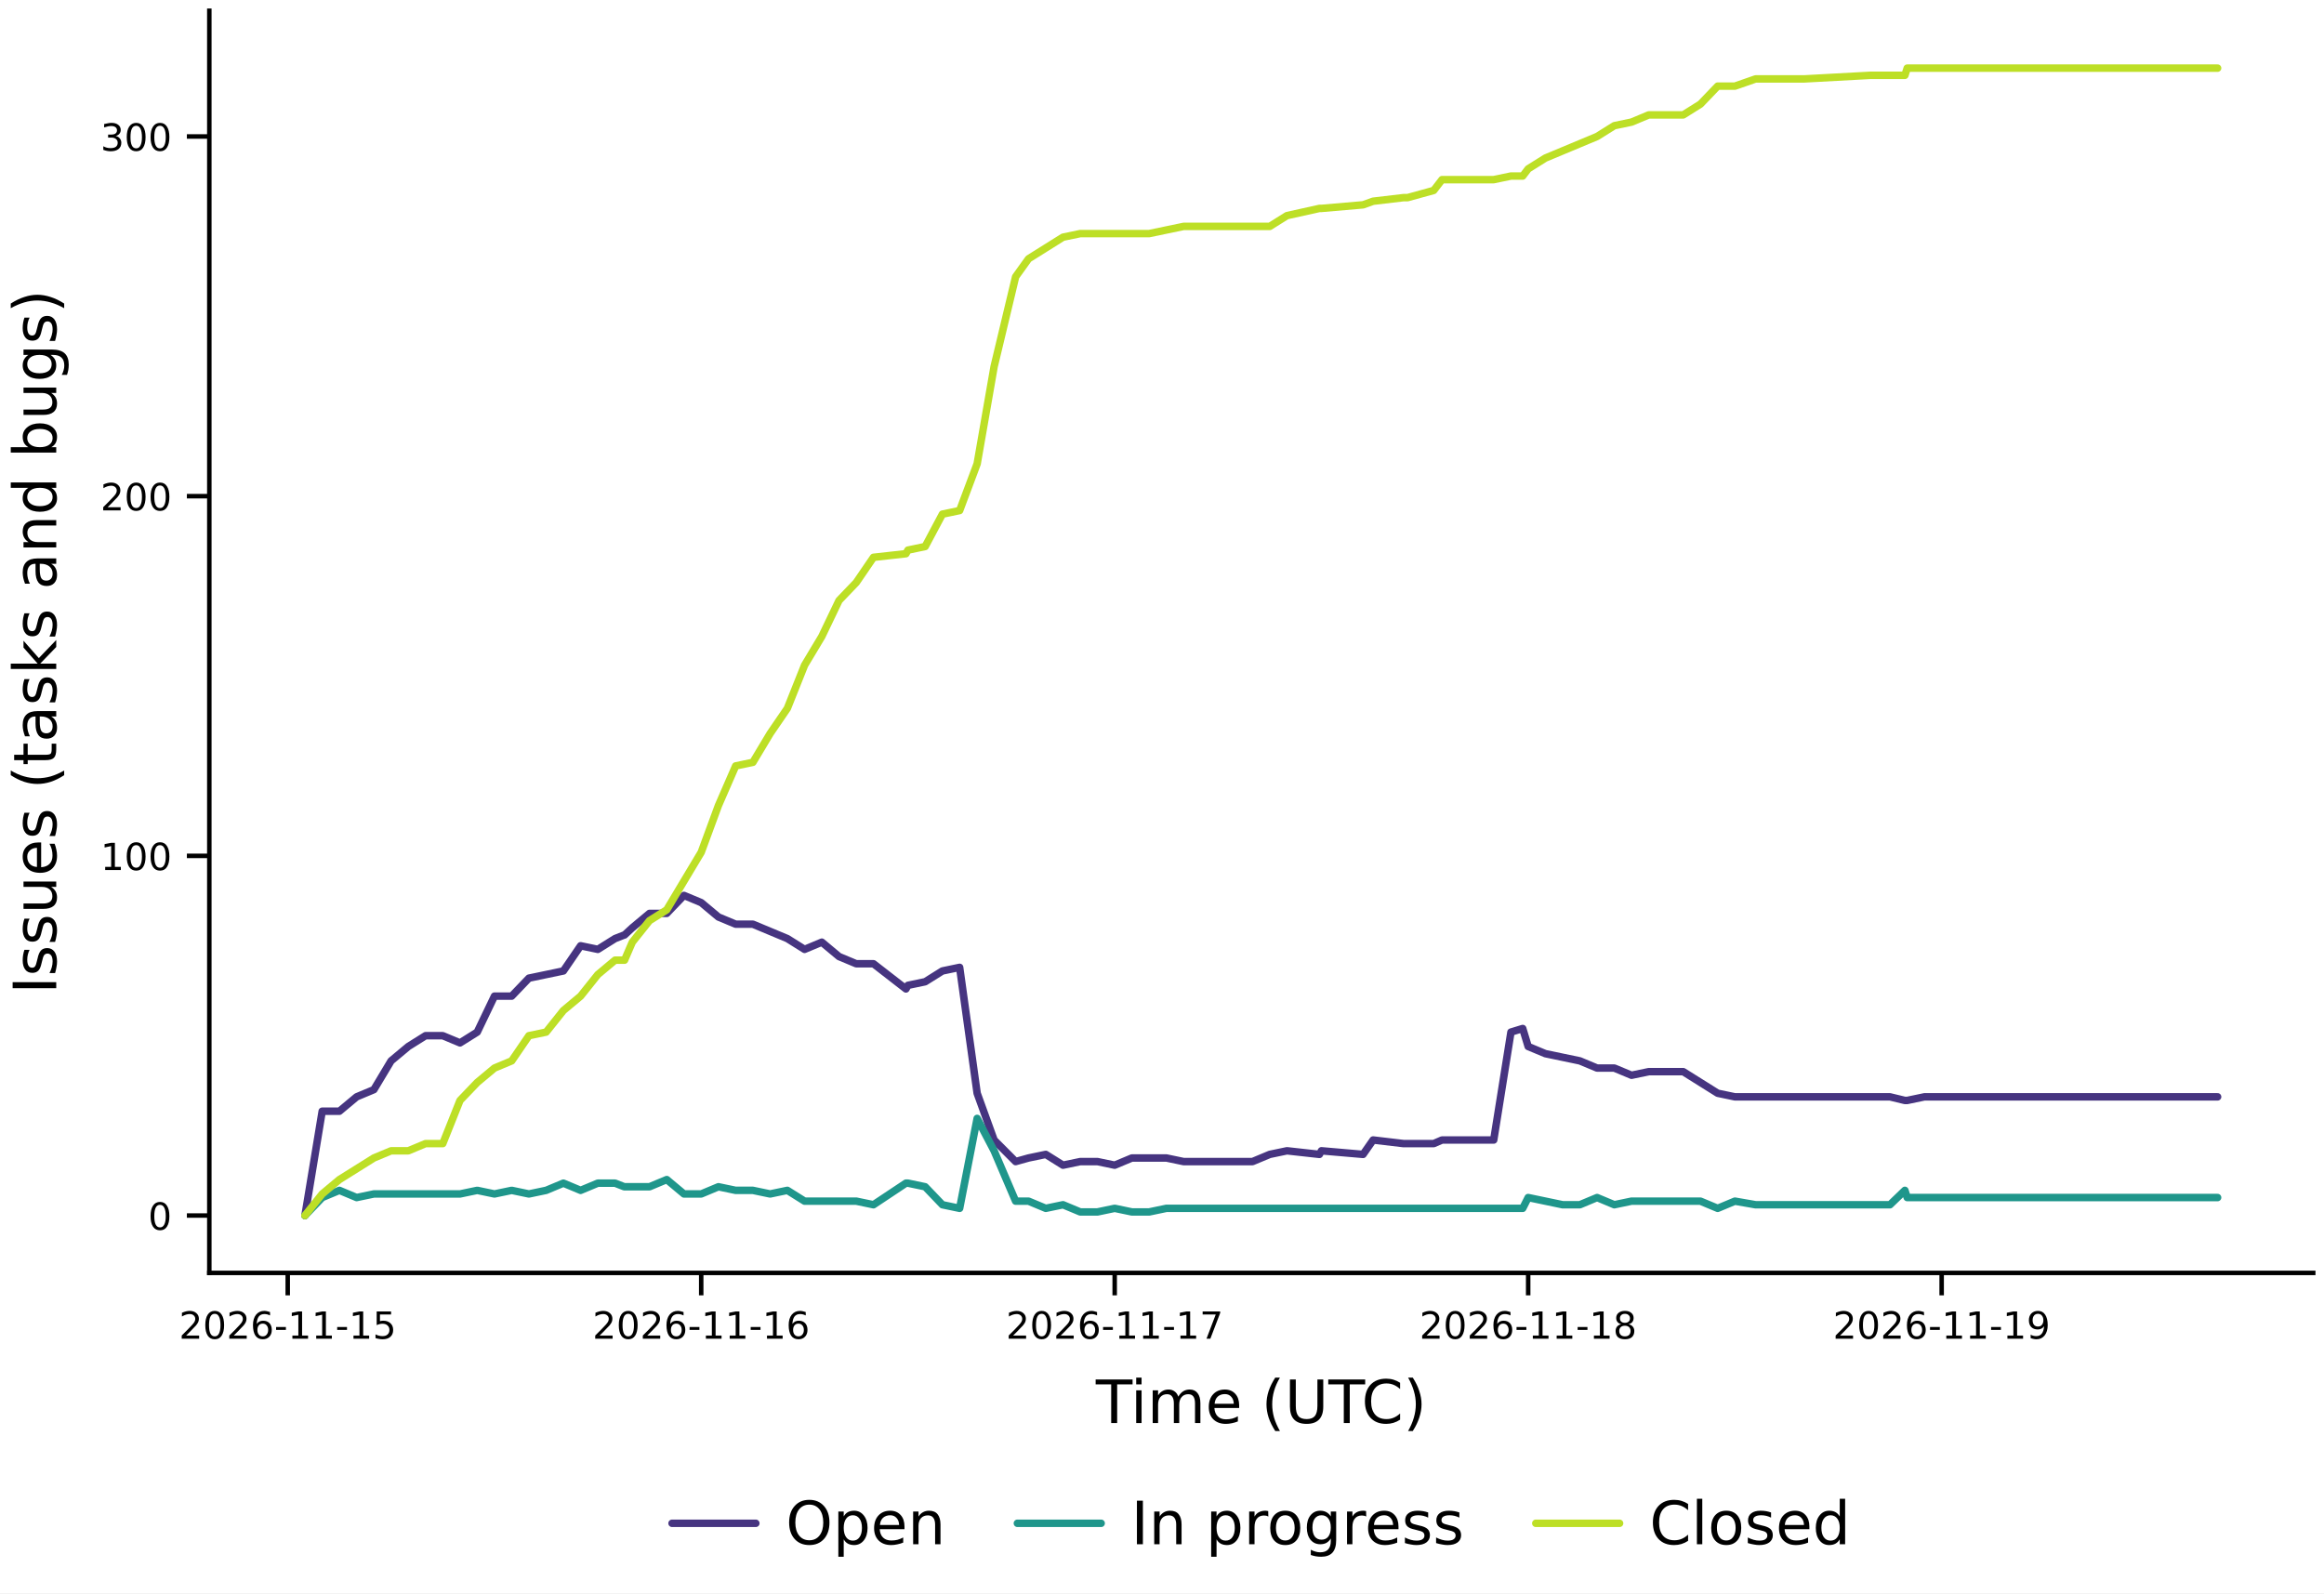
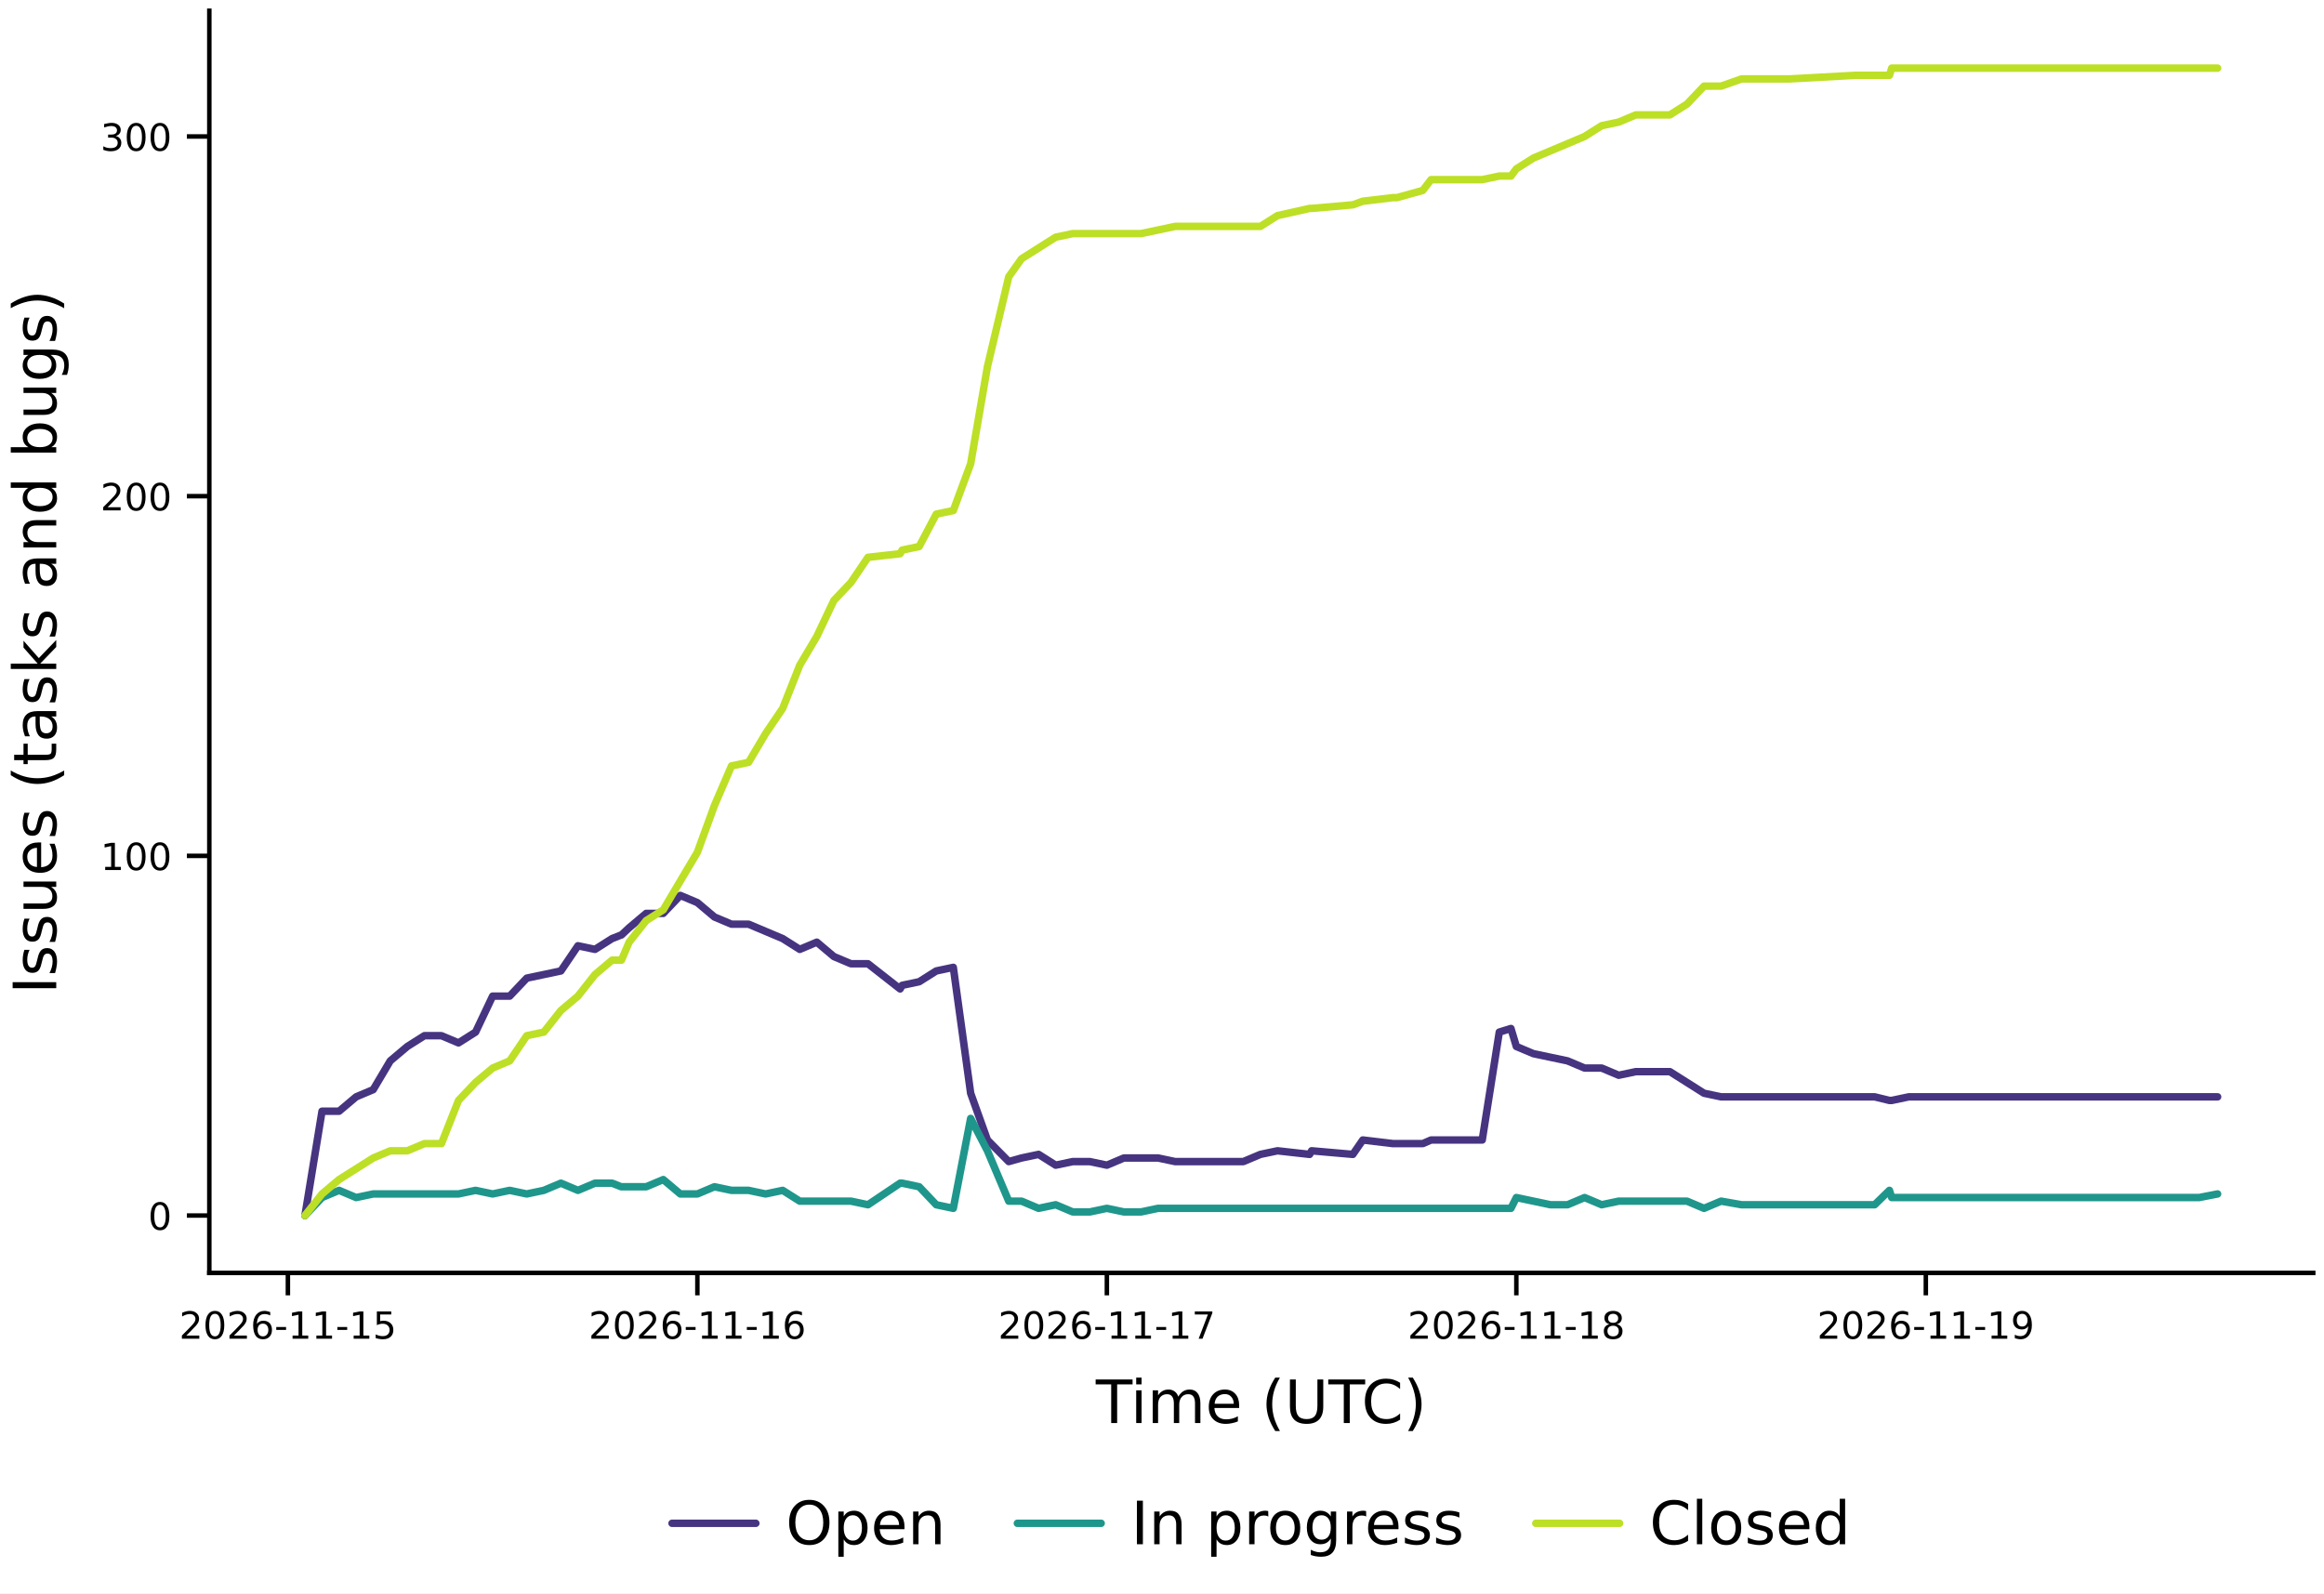
<svg xmlns="http://www.w3.org/2000/svg" xmlns:xlink="http://www.w3.org/1999/xlink" width="310.696pt" height="213.046pt" viewBox="0 0 310.696 213.046" version="1.1">
  <defs>
    <style type="text/css">*{stroke-linejoin: round; stroke-linecap: butt}</style>
  </defs>
  <g id="figure_1">
    <g id="patch_1">
      <path d="M -0 213.046  L 310.696 213.046  L 310.696 0  L -0 0  z " style="fill: #ffffff" />
    </g>
    <g id="axes_1">
      <g id="patch_2">
        <path d="M 27.984 170.203  L 309.256 170.203  L 309.256 1.44  L 27.984 1.44  z " style="fill: #ffffff" />
      </g>
      <g id="matplotlib.axis_1">
        <g id="xtick_1">
          <g id="line2d_1">
            <defs>
-               <path id="me69058c326" d="M 0 0  L 0 3  " style="stroke: #000000; stroke-width: 0.6" />
+               <path id="m6eb98502f8" d="M 0 0  L 0 3  " style="stroke: #000000; stroke-width: 0.6" />
            </defs>
            <g>
-               <use xlink:href="#me69058c326" x="38.466" y="170.203" style="stroke: #000000; stroke-width: 0.6" />
+               <use xlink:href="#m6eb98502f8" x="38.488" y="170.203" style="stroke: #000000; stroke-width: 0.6" />
            </g>
          </g>
          <g id="text_1">
-             <text style="font-size: 5px; font-family: 'DejaVu Sans', sans-serif; text-anchor: middle" x="38.466" y="179.002" transform="rotate(-0 38.46617 179.0017)">2026-11-15</text>
+             <text style="font-size: 5px; font-family: 'DejaVu Sans', sans-serif; text-anchor: middle" x="38.488" y="179.002" transform="rotate(-0 38.48843 179.0017)">2026-11-15</text>
          </g>
        </g>
        <g id="xtick_2">
          <g id="line2d_2">
            <g>
-               <use xlink:href="#me69058c326" x="93.745" y="170.203" style="stroke: #000000; stroke-width: 0.6" />
+               <use xlink:href="#m6eb98502f8" x="93.233" y="170.203" style="stroke: #000000; stroke-width: 0.6" />
            </g>
          </g>
          <g id="text_2">
-             <text style="font-size: 5px; font-family: 'DejaVu Sans', sans-serif; text-anchor: middle" x="93.745" y="179.002" transform="rotate(-0 93.74464 179.0017)">2026-11-16</text>
+             <text style="font-size: 5px; font-family: 'DejaVu Sans', sans-serif; text-anchor: middle" x="93.233" y="179.002" transform="rotate(-0 93.23269 179.0017)">2026-11-16</text>
          </g>
        </g>
        <g id="xtick_3">
          <g id="line2d_3">
            <g>
-               <use xlink:href="#me69058c326" x="149.023" y="170.203" style="stroke: #000000; stroke-width: 0.6" />
+               <use xlink:href="#m6eb98502f8" x="147.977" y="170.203" style="stroke: #000000; stroke-width: 0.6" />
            </g>
          </g>
          <g id="text_3">
-             <text style="font-size: 5px; font-family: 'DejaVu Sans', sans-serif; text-anchor: middle" x="149.023" y="179.002" transform="rotate(-0 149.0231 179.0017)">2026-11-17</text>
+             <text style="font-size: 5px; font-family: 'DejaVu Sans', sans-serif; text-anchor: middle" x="147.977" y="179.002" transform="rotate(-0 147.9769 179.0017)">2026-11-17</text>
          </g>
        </g>
        <g id="xtick_4">
          <g id="line2d_4">
            <g>
-               <use xlink:href="#me69058c326" x="204.302" y="170.203" style="stroke: #000000; stroke-width: 0.6" />
+               <use xlink:href="#m6eb98502f8" x="202.721" y="170.203" style="stroke: #000000; stroke-width: 0.6" />
            </g>
          </g>
          <g id="text_4">
-             <text style="font-size: 5px; font-family: 'DejaVu Sans', sans-serif; text-anchor: middle" x="204.302" y="179.002" transform="rotate(-0 204.3016 179.0017)">2026-11-18</text>
+             <text style="font-size: 5px; font-family: 'DejaVu Sans', sans-serif; text-anchor: middle" x="202.721" y="179.002" transform="rotate(-0 202.7212 179.0017)">2026-11-18</text>
          </g>
        </g>
        <g id="xtick_5">
          <g id="line2d_5">
            <g>
-               <use xlink:href="#me69058c326" x="259.58" y="170.203" style="stroke: #000000; stroke-width: 0.6" />
+               <use xlink:href="#m6eb98502f8" x="257.465" y="170.203" style="stroke: #000000; stroke-width: 0.6" />
            </g>
          </g>
          <g id="text_5">
-             <text style="font-size: 5px; font-family: 'DejaVu Sans', sans-serif; text-anchor: middle" x="259.58" y="179.002" transform="rotate(-0 259.5801 179.0017)">2026-11-19</text>
+             <text style="font-size: 5px; font-family: 'DejaVu Sans', sans-serif; text-anchor: middle" x="257.465" y="179.002" transform="rotate(-0 257.4655 179.0017)">2026-11-19</text>
          </g>
        </g>
        <g id="text_6">
          <text style="font-size: 8px; font-family: 'DejaVu Sans', sans-serif; text-anchor: middle" x="168.62" y="190.282" transform="rotate(-0 168.6201 190.2816)">Time (UTC)</text>
        </g>
      </g>
      <g id="matplotlib.axis_2">
        <g id="ytick_1">
          <g id="line2d_6">
            <defs>
-               <path id="m134a610db4" d="M 0 0  L -3 0  " style="stroke: #000000; stroke-width: 0.6" />
+               <path id="m33ea56b160" d="M 0 0  L -3 0  " style="stroke: #000000; stroke-width: 0.6" />
            </defs>
            <g>
-               <use xlink:href="#m134a610db4" x="27.984" y="162.532" style="stroke: #000000; stroke-width: 0.6" />
+               <use xlink:href="#m33ea56b160" x="27.984" y="162.532" style="stroke: #000000; stroke-width: 0.6" />
            </g>
          </g>
          <g id="text_7">
            <text style="font-size: 5px; font-family: 'DejaVu Sans', sans-serif; text-anchor: end" x="22.984" y="164.431" transform="rotate(-0 22.98438 164.4312)">0</text>
          </g>
        </g>
        <g id="ytick_2">
          <g id="line2d_7">
            <g>
-               <use xlink:href="#m134a610db4" x="27.984" y="114.438" style="stroke: #000000; stroke-width: 0.6" />
+               <use xlink:href="#m33ea56b160" x="27.984" y="114.438" style="stroke: #000000; stroke-width: 0.6" />
            </g>
          </g>
          <g id="text_8">
            <text style="font-size: 5px; font-family: 'DejaVu Sans', sans-serif; text-anchor: end" x="22.984" y="116.337" transform="rotate(-0 22.98438 116.337)">100</text>
          </g>
        </g>
        <g id="ytick_3">
          <g id="line2d_8">
            <g>
-               <use xlink:href="#m134a610db4" x="27.984" y="66.343" style="stroke: #000000; stroke-width: 0.6" />
+               <use xlink:href="#m33ea56b160" x="27.984" y="66.343" style="stroke: #000000; stroke-width: 0.6" />
            </g>
          </g>
          <g id="text_9">
            <text style="font-size: 5px; font-family: 'DejaVu Sans', sans-serif; text-anchor: end" x="22.984" y="68.243" transform="rotate(-0 22.98438 68.24266)">200</text>
          </g>
        </g>
        <g id="ytick_4">
          <g id="line2d_9">
            <g>
-               <use xlink:href="#m134a610db4" x="27.984" y="18.249" style="stroke: #000000; stroke-width: 0.6" />
+               <use xlink:href="#m33ea56b160" x="27.984" y="18.249" style="stroke: #000000; stroke-width: 0.6" />
            </g>
          </g>
          <g id="text_10">
            <text style="font-size: 5px; font-family: 'DejaVu Sans', sans-serif; text-anchor: end" x="22.984" y="20.148" transform="rotate(-0 22.98438 20.14837)">300</text>
          </g>
        </g>
        <g id="text_11">
          <text style="font-size: 8px; font-family: 'DejaVu Sans', sans-serif; text-anchor: middle" x="7.519" y="85.821" transform="rotate(-90 7.51875 85.82143)">Issues (tasks and bugs)</text>
        </g>
      </g>
      <g id="line2d_10">
-         <path d="M 40.769 162.532  L 43.073 148.584  L 45.376 148.584  L 47.679 146.661  L 49.983 145.699  L 52.286 141.851  L 54.589 139.928  L 56.892 138.485  L 59.196 138.485  L 61.499 139.447  L 63.802 138.004  L 66.105 133.194  L 68.409 133.194  L 70.712 130.79  L 73.015 130.309  L 75.318 129.828  L 77.622 126.461  L 79.925 126.942  L 82.228 125.499  L 83.457 125.018  L 83.495 125.018  L 84.532 124.056  L 86.835 122.133  L 89.138 122.133  L 91.441 119.728  L 93.745 120.69  L 96.048 122.614  L 98.351 123.575  L 100.654 123.575  L 102.958 124.537  L 105.261 125.499  L 107.564 126.942  L 109.868 125.98  L 112.171 127.904  L 114.474 128.866  L 116.777 128.866  L 121.115 132.232  L 121.384 131.751  L 123.687 131.271  L 125.99 129.828  L 128.294 129.347  L 130.635 146.18  L 132.9 152.432  L 135.779 155.318  L 137.507 154.837  L 139.81 154.356  L 142.113 155.799  L 144.417 155.318  L 146.72 155.318  L 149.023 155.799  L 151.326 154.837  L 153.63 154.837  L 155.933 154.837  L 158.236 155.318  L 160.539 155.318  L 162.843 155.318  L 165.146 155.318  L 167.449 155.318  L 169.753 154.356  L 172.056 153.875  L 176.394 154.356  L 176.662 153.875  L 182.229 154.356  L 183.572 152.432  L 187.641 152.913  L 188.179 152.913  L 191.672 152.913  L 192.785 152.432  L 195.089 152.432  L 197.392 152.432  L 199.695 152.432  L 201.998 138.004  L 203.572 137.523  L 204.302 139.928  L 206.605 140.889  L 208.908 141.37  L 211.211 141.851  L 213.515 142.813  L 215.818 142.813  L 218.121 143.775  L 220.424 143.294  L 222.728 143.294  L 225.031 143.294  L 227.334 144.737  L 229.638 146.18  L 231.941 146.661  L 234.705 146.661  L 236.586 146.661  L 238.851 146.661  L 241.154 146.661  L 250.021 146.661  L 250.367 146.661  L 252.67 146.661  L 254.666 147.142  L 254.974 147.142  L 257.277 146.661  L 259.58 146.661  L 262.229 146.661  L 279.542 146.661  L 280.309 146.661  L 282.613 146.661  L 284.916 146.661  L 288.371 146.661  L 289.523 146.661  L 292.939 146.661  L 294.129 146.661  L 296.471 146.661  " clip-path="url(#p0a0a3ce712)" style="fill: none; stroke: #463480; stroke-linecap: round" />
+         <path d="M 40.769 162.532  L 43.05 148.584  L 45.331 148.584  L 47.612 146.661  L 49.893 145.699  L 52.174 141.851  L 54.456 139.928  L 56.737 138.485  L 59.018 138.485  L 61.299 139.447  L 63.58 138.004  L 65.861 133.194  L 68.142 133.194  L 70.423 130.79  L 72.704 130.309  L 74.985 129.828  L 77.266 126.461  L 79.547 126.942  L 81.828 125.499  L 83.044 125.018  L 83.082 125.018  L 84.109 124.056  L 86.39 122.133  L 88.671 122.133  L 90.952 119.728  L 93.233 120.69  L 95.514 122.614  L 97.795 123.575  L 100.076 123.575  L 102.357 124.537  L 104.638 125.499  L 106.919 126.942  L 109.2 125.98  L 111.481 127.904  L 113.762 128.866  L 116.043 128.866  L 120.339 132.232  L 120.605 131.751  L 122.886 131.271  L 125.167 129.828  L 127.448 129.347  L 129.767 146.18  L 132.01 152.432  L 134.861 155.318  L 136.572 154.837  L 138.853 154.356  L 141.134 155.799  L 143.415 155.318  L 145.696 155.318  L 147.977 155.799  L 150.258 154.837  L 152.539 154.837  L 154.82 154.837  L 157.101 155.318  L 159.382 155.318  L 161.663 155.318  L 163.944 155.318  L 166.225 155.318  L 168.506 154.356  L 170.787 153.875  L 175.083 154.356  L 175.349 153.875  L 180.862 154.356  L 182.192 152.432  L 186.222 152.913  L 186.754 152.913  L 190.214 152.913  L 191.316 152.432  L 193.597 152.432  L 195.878 152.432  L 198.159 152.432  L 200.44 138.004  L 201.999 137.523  L 202.721 139.928  L 205.002 140.889  L 207.283 141.37  L 209.564 141.851  L 211.845 142.813  L 214.126 142.813  L 216.407 143.775  L 218.688 143.294  L 220.969 143.294  L 223.25 143.294  L 225.531 144.737  L 227.812 146.18  L 230.093 146.661  L 232.831 146.661  L 234.693 146.661  L 236.936 146.661  L 239.217 146.661  L 247.999 146.661  L 248.341 146.661  L 250.622 146.661  L 252.599 147.142  L 252.903 147.142  L 255.184 146.661  L 257.465 146.661  L 260.089 146.661  L 277.234 146.661  L 277.995 146.661  L 280.276 146.661  L 282.557 146.661  L 285.978 146.661  L 287.119 146.661  L 290.502 146.661  L 291.681 146.661  L 294 146.661  L 296.471 146.661  " clip-path="url(#p137a5a1e9b)" style="fill: none; stroke: #463480; stroke-linecap: round" />
      </g>
      <g id="line2d_11">
-         <path d="M 40.769 162.532  L 43.073 160.127  L 45.376 159.165  L 47.679 160.127  L 49.983 159.646  L 52.286 159.646  L 54.589 159.646  L 56.892 159.646  L 59.196 159.646  L 61.499 159.646  L 63.802 159.165  L 66.105 159.646  L 68.409 159.165  L 70.712 159.646  L 73.015 159.165  L 75.318 158.203  L 77.622 159.165  L 79.925 158.203  L 82.228 158.203  L 83.457 158.684  L 83.495 158.684  L 84.532 158.684  L 86.835 158.684  L 89.138 157.722  L 91.441 159.646  L 93.745 159.646  L 96.048 158.684  L 98.351 159.165  L 100.654 159.165  L 102.958 159.646  L 105.261 159.165  L 107.564 160.608  L 109.868 160.608  L 112.171 160.608  L 114.474 160.608  L 116.777 161.089  L 121.115 158.203  L 121.384 158.203  L 123.687 158.684  L 125.99 161.089  L 128.294 161.57  L 130.635 149.546  L 132.9 153.875  L 135.779 160.608  L 137.507 160.608  L 139.81 161.57  L 142.113 161.089  L 144.417 162.051  L 146.72 162.051  L 149.023 161.57  L 151.326 162.051  L 153.63 162.051  L 155.933 161.57  L 158.236 161.57  L 160.539 161.57  L 162.843 161.57  L 165.146 161.57  L 167.449 161.57  L 169.753 161.57  L 172.056 161.57  L 176.394 161.57  L 176.662 161.57  L 182.229 161.57  L 183.572 161.57  L 187.641 161.57  L 188.179 161.57  L 191.672 161.57  L 192.785 161.57  L 195.089 161.57  L 197.392 161.57  L 199.695 161.57  L 201.998 161.57  L 203.572 161.57  L 204.302 160.127  L 206.605 160.608  L 208.908 161.089  L 211.211 161.089  L 213.515 160.127  L 215.818 161.089  L 218.121 160.608  L 220.424 160.608  L 222.728 160.608  L 225.031 160.608  L 227.334 160.608  L 229.638 161.57  L 231.941 160.608  L 234.705 161.089  L 236.586 161.089  L 238.851 161.089  L 241.154 161.089  L 250.021 161.089  L 250.367 161.089  L 252.67 161.089  L 254.666 159.165  L 254.974 160.127  L 257.277 160.127  L 259.58 160.127  L 262.229 160.127  L 279.542 160.127  L 280.309 160.127  L 282.613 160.127  L 284.916 160.127  L 288.371 160.127  L 289.523 160.127  L 292.939 160.127  L 294.129 160.127  L 296.471 160.127  " clip-path="url(#p0a0a3ce712)" style="fill: none; stroke: #1f968b; stroke-linecap: round" />
+         <path d="M 40.769 162.532  L 43.05 160.127  L 45.331 159.165  L 47.612 160.127  L 49.893 159.646  L 52.174 159.646  L 54.456 159.646  L 56.737 159.646  L 59.018 159.646  L 61.299 159.646  L 63.58 159.165  L 65.861 159.646  L 68.142 159.165  L 70.423 159.646  L 72.704 159.165  L 74.985 158.203  L 77.266 159.165  L 79.547 158.203  L 81.828 158.203  L 83.044 158.684  L 83.082 158.684  L 84.109 158.684  L 86.39 158.684  L 88.671 157.722  L 90.952 159.646  L 93.233 159.646  L 95.514 158.684  L 97.795 159.165  L 100.076 159.165  L 102.357 159.646  L 104.638 159.165  L 106.919 160.608  L 109.2 160.608  L 111.481 160.608  L 113.762 160.608  L 116.043 161.089  L 120.339 158.203  L 120.605 158.203  L 122.886 158.684  L 125.167 161.089  L 127.448 161.57  L 129.767 149.546  L 132.01 153.875  L 134.861 160.608  L 136.572 160.608  L 138.853 161.57  L 141.134 161.089  L 143.415 162.051  L 145.696 162.051  L 147.977 161.57  L 150.258 162.051  L 152.539 162.051  L 154.82 161.57  L 157.101 161.57  L 159.382 161.57  L 161.663 161.57  L 163.944 161.57  L 166.225 161.57  L 168.506 161.57  L 170.787 161.57  L 175.083 161.57  L 175.349 161.57  L 180.862 161.57  L 182.192 161.57  L 186.222 161.57  L 186.754 161.57  L 190.214 161.57  L 191.316 161.57  L 193.597 161.57  L 195.878 161.57  L 198.159 161.57  L 200.44 161.57  L 201.999 161.57  L 202.721 160.127  L 205.002 160.608  L 207.283 161.089  L 209.564 161.089  L 211.845 160.127  L 214.126 161.089  L 216.407 160.608  L 218.688 160.608  L 220.969 160.608  L 223.25 160.608  L 225.531 160.608  L 227.812 161.57  L 230.093 160.608  L 232.831 161.089  L 234.693 161.089  L 236.936 161.089  L 239.217 161.089  L 247.999 161.089  L 248.341 161.089  L 250.622 161.089  L 252.599 159.165  L 252.903 160.127  L 255.184 160.127  L 257.465 160.127  L 260.089 160.127  L 277.234 160.127  L 277.995 160.127  L 280.276 160.127  L 282.557 160.127  L 285.978 160.127  L 287.119 160.127  L 290.502 160.127  L 291.681 160.127  L 294 160.127  L 296.471 159.646  " clip-path="url(#p137a5a1e9b)" style="fill: none; stroke: #1f968b; stroke-linecap: round" />
      </g>
      <g id="line2d_12">
-         <path d="M 40.769 162.532  L 43.073 159.646  L 45.376 157.722  L 47.679 156.28  L 49.983 154.837  L 52.286 153.875  L 54.589 153.875  L 56.892 152.913  L 59.196 152.913  L 61.499 147.142  L 63.802 144.737  L 66.105 142.813  L 68.409 141.851  L 70.712 138.485  L 73.015 138.004  L 75.318 135.118  L 77.622 133.194  L 79.925 130.309  L 82.228 128.385  L 83.457 128.385  L 83.495 128.385  L 84.532 125.98  L 86.835 123.095  L 89.138 121.652  L 91.441 117.804  L 93.745 113.957  L 96.048 107.704  L 98.351 102.414  L 100.654 101.933  L 102.958 98.085  L 105.261 94.719  L 107.564 88.948  L 109.868 85.1  L 112.171 80.291  L 114.474 77.886  L 116.777 74.519  L 121.115 74.038  L 121.384 73.557  L 123.687 73.076  L 125.99 68.748  L 128.294 68.267  L 130.635 62.015  L 132.9 49.029  L 135.779 37.006  L 137.507 34.601  L 139.81 33.158  L 142.113 31.715  L 144.417 31.234  L 146.72 31.234  L 149.023 31.234  L 151.326 31.234  L 153.63 31.234  L 155.933 30.753  L 158.236 30.273  L 160.539 30.273  L 162.843 30.273  L 165.146 30.273  L 167.449 30.273  L 169.753 30.273  L 172.056 28.83  L 176.394 27.868  L 176.662 27.868  L 182.229 27.387  L 183.572 26.906  L 187.641 26.425  L 188.179 26.425  L 191.672 25.463  L 192.785 24.02  L 195.089 24.02  L 197.392 24.02  L 199.695 24.02  L 201.998 23.539  L 203.572 23.539  L 204.302 22.577  L 206.605 21.135  L 208.908 20.173  L 211.211 19.211  L 213.515 18.249  L 215.818 16.806  L 218.121 16.325  L 220.424 15.363  L 222.728 15.363  L 225.031 15.363  L 227.334 13.92  L 229.638 11.516  L 231.941 11.516  L 234.705 10.554  L 236.586 10.554  L 238.851 10.554  L 241.154 10.554  L 250.021 10.073  L 250.367 10.073  L 252.67 10.073  L 254.666 10.073  L 254.974 9.111  L 257.277 9.111  L 259.58 9.111  L 262.229 9.111  L 279.542 9.111  L 280.309 9.111  L 282.613 9.111  L 284.916 9.111  L 288.371 9.111  L 289.523 9.111  L 292.939 9.111  L 294.129 9.111  L 296.471 9.111  " clip-path="url(#p0a0a3ce712)" style="fill: none; stroke: #bddf26; stroke-linecap: round" />
+         <path d="M 40.769 162.532  L 43.05 159.646  L 45.331 157.722  L 47.612 156.28  L 49.893 154.837  L 52.174 153.875  L 54.456 153.875  L 56.737 152.913  L 59.018 152.913  L 61.299 147.142  L 63.58 144.737  L 65.861 142.813  L 68.142 141.851  L 70.423 138.485  L 72.704 138.004  L 74.985 135.118  L 77.266 133.194  L 79.547 130.309  L 81.828 128.385  L 83.044 128.385  L 83.082 128.385  L 84.109 125.98  L 86.39 123.095  L 88.671 121.652  L 90.952 117.804  L 93.233 113.957  L 95.514 107.704  L 97.795 102.414  L 100.076 101.933  L 102.357 98.085  L 104.638 94.719  L 106.919 88.948  L 109.2 85.1  L 111.481 80.291  L 113.762 77.886  L 116.043 74.519  L 120.339 74.038  L 120.605 73.557  L 122.886 73.076  L 125.167 68.748  L 127.448 68.267  L 129.767 62.015  L 132.01 49.029  L 134.861 37.006  L 136.572 34.601  L 138.853 33.158  L 141.134 31.715  L 143.415 31.234  L 145.696 31.234  L 147.977 31.234  L 150.258 31.234  L 152.539 31.234  L 154.82 30.753  L 157.101 30.273  L 159.382 30.273  L 161.663 30.273  L 163.944 30.273  L 166.225 30.273  L 168.506 30.273  L 170.787 28.83  L 175.083 27.868  L 175.349 27.868  L 180.862 27.387  L 182.192 26.906  L 186.222 26.425  L 186.754 26.425  L 190.214 25.463  L 191.316 24.02  L 193.597 24.02  L 195.878 24.02  L 198.159 24.02  L 200.44 23.539  L 201.999 23.539  L 202.721 22.577  L 205.002 21.135  L 207.283 20.173  L 209.564 19.211  L 211.845 18.249  L 214.126 16.806  L 216.407 16.325  L 218.688 15.363  L 220.969 15.363  L 223.25 15.363  L 225.531 13.92  L 227.812 11.516  L 230.093 11.516  L 232.831 10.554  L 234.693 10.554  L 236.936 10.554  L 239.217 10.554  L 247.999 10.073  L 248.341 10.073  L 250.622 10.073  L 252.599 10.073  L 252.903 9.111  L 255.184 9.111  L 257.465 9.111  L 260.089 9.111  L 277.234 9.111  L 277.995 9.111  L 280.276 9.111  L 282.557 9.111  L 285.978 9.111  L 287.119 9.111  L 290.502 9.111  L 291.681 9.111  L 294 9.111  L 296.471 9.111  " clip-path="url(#p137a5a1e9b)" style="fill: none; stroke: #bddf26; stroke-linecap: round" />
      </g>
      <g id="patch_3">
        <path d="M 27.984 170.203  L 27.984 1.44  " style="fill: none; stroke: #000000; stroke-width: 0.6; stroke-linejoin: miter; stroke-linecap: square" />
      </g>
      <g id="patch_4">
        <path d="M 27.984 170.203  L 309.256 170.203  " style="fill: none; stroke: #000000; stroke-width: 0.6; stroke-linejoin: miter; stroke-linecap: square" />
      </g>
      <g id="legend_1">
        <g id="line2d_13">
          <path d="M 89.846 203.684  L 95.446 203.684  L 101.046 203.684  " style="fill: none; stroke: #463480; stroke-linecap: round" />
        </g>
        <g id="text_12">
          <text style="font-size: 8px; font-family: 'DejaVu Sans', sans-serif; text-anchor: start" x="105.046" y="206.484" transform="rotate(-0 105.0457 206.4837)">Open</text>
        </g>
        <g id="line2d_14">
          <path d="M 136.014 203.684  L 141.614 203.684  L 147.214 203.684  " style="fill: none; stroke: #1f968b; stroke-linecap: round" />
        </g>
        <g id="text_13">
          <text style="font-size: 8px; font-family: 'DejaVu Sans', sans-serif; text-anchor: start" x="151.214" y="206.484" transform="rotate(-0 151.2145 206.4837)">In progress</text>
        </g>
        <g id="line2d_15">
          <path d="M 205.322 203.684  L 210.922 203.684  L 216.522 203.684  " style="fill: none; stroke: #bddf26; stroke-linecap: round" />
        </g>
        <g id="text_14">
          <text style="font-size: 8px; font-family: 'DejaVu Sans', sans-serif; text-anchor: start" x="220.522" y="206.484" transform="rotate(-0 220.522 206.4837)">Closed</text>
        </g>
      </g>
    </g>
  </g>
  <defs>
-     <clipPath id="p0a0a3ce712">
+     <clipPath id="p137a5a1e9b">
      <rect x="27.984" y="1.44" width="281.271" height="168.763" />
    </clipPath>
  </defs>
</svg>
